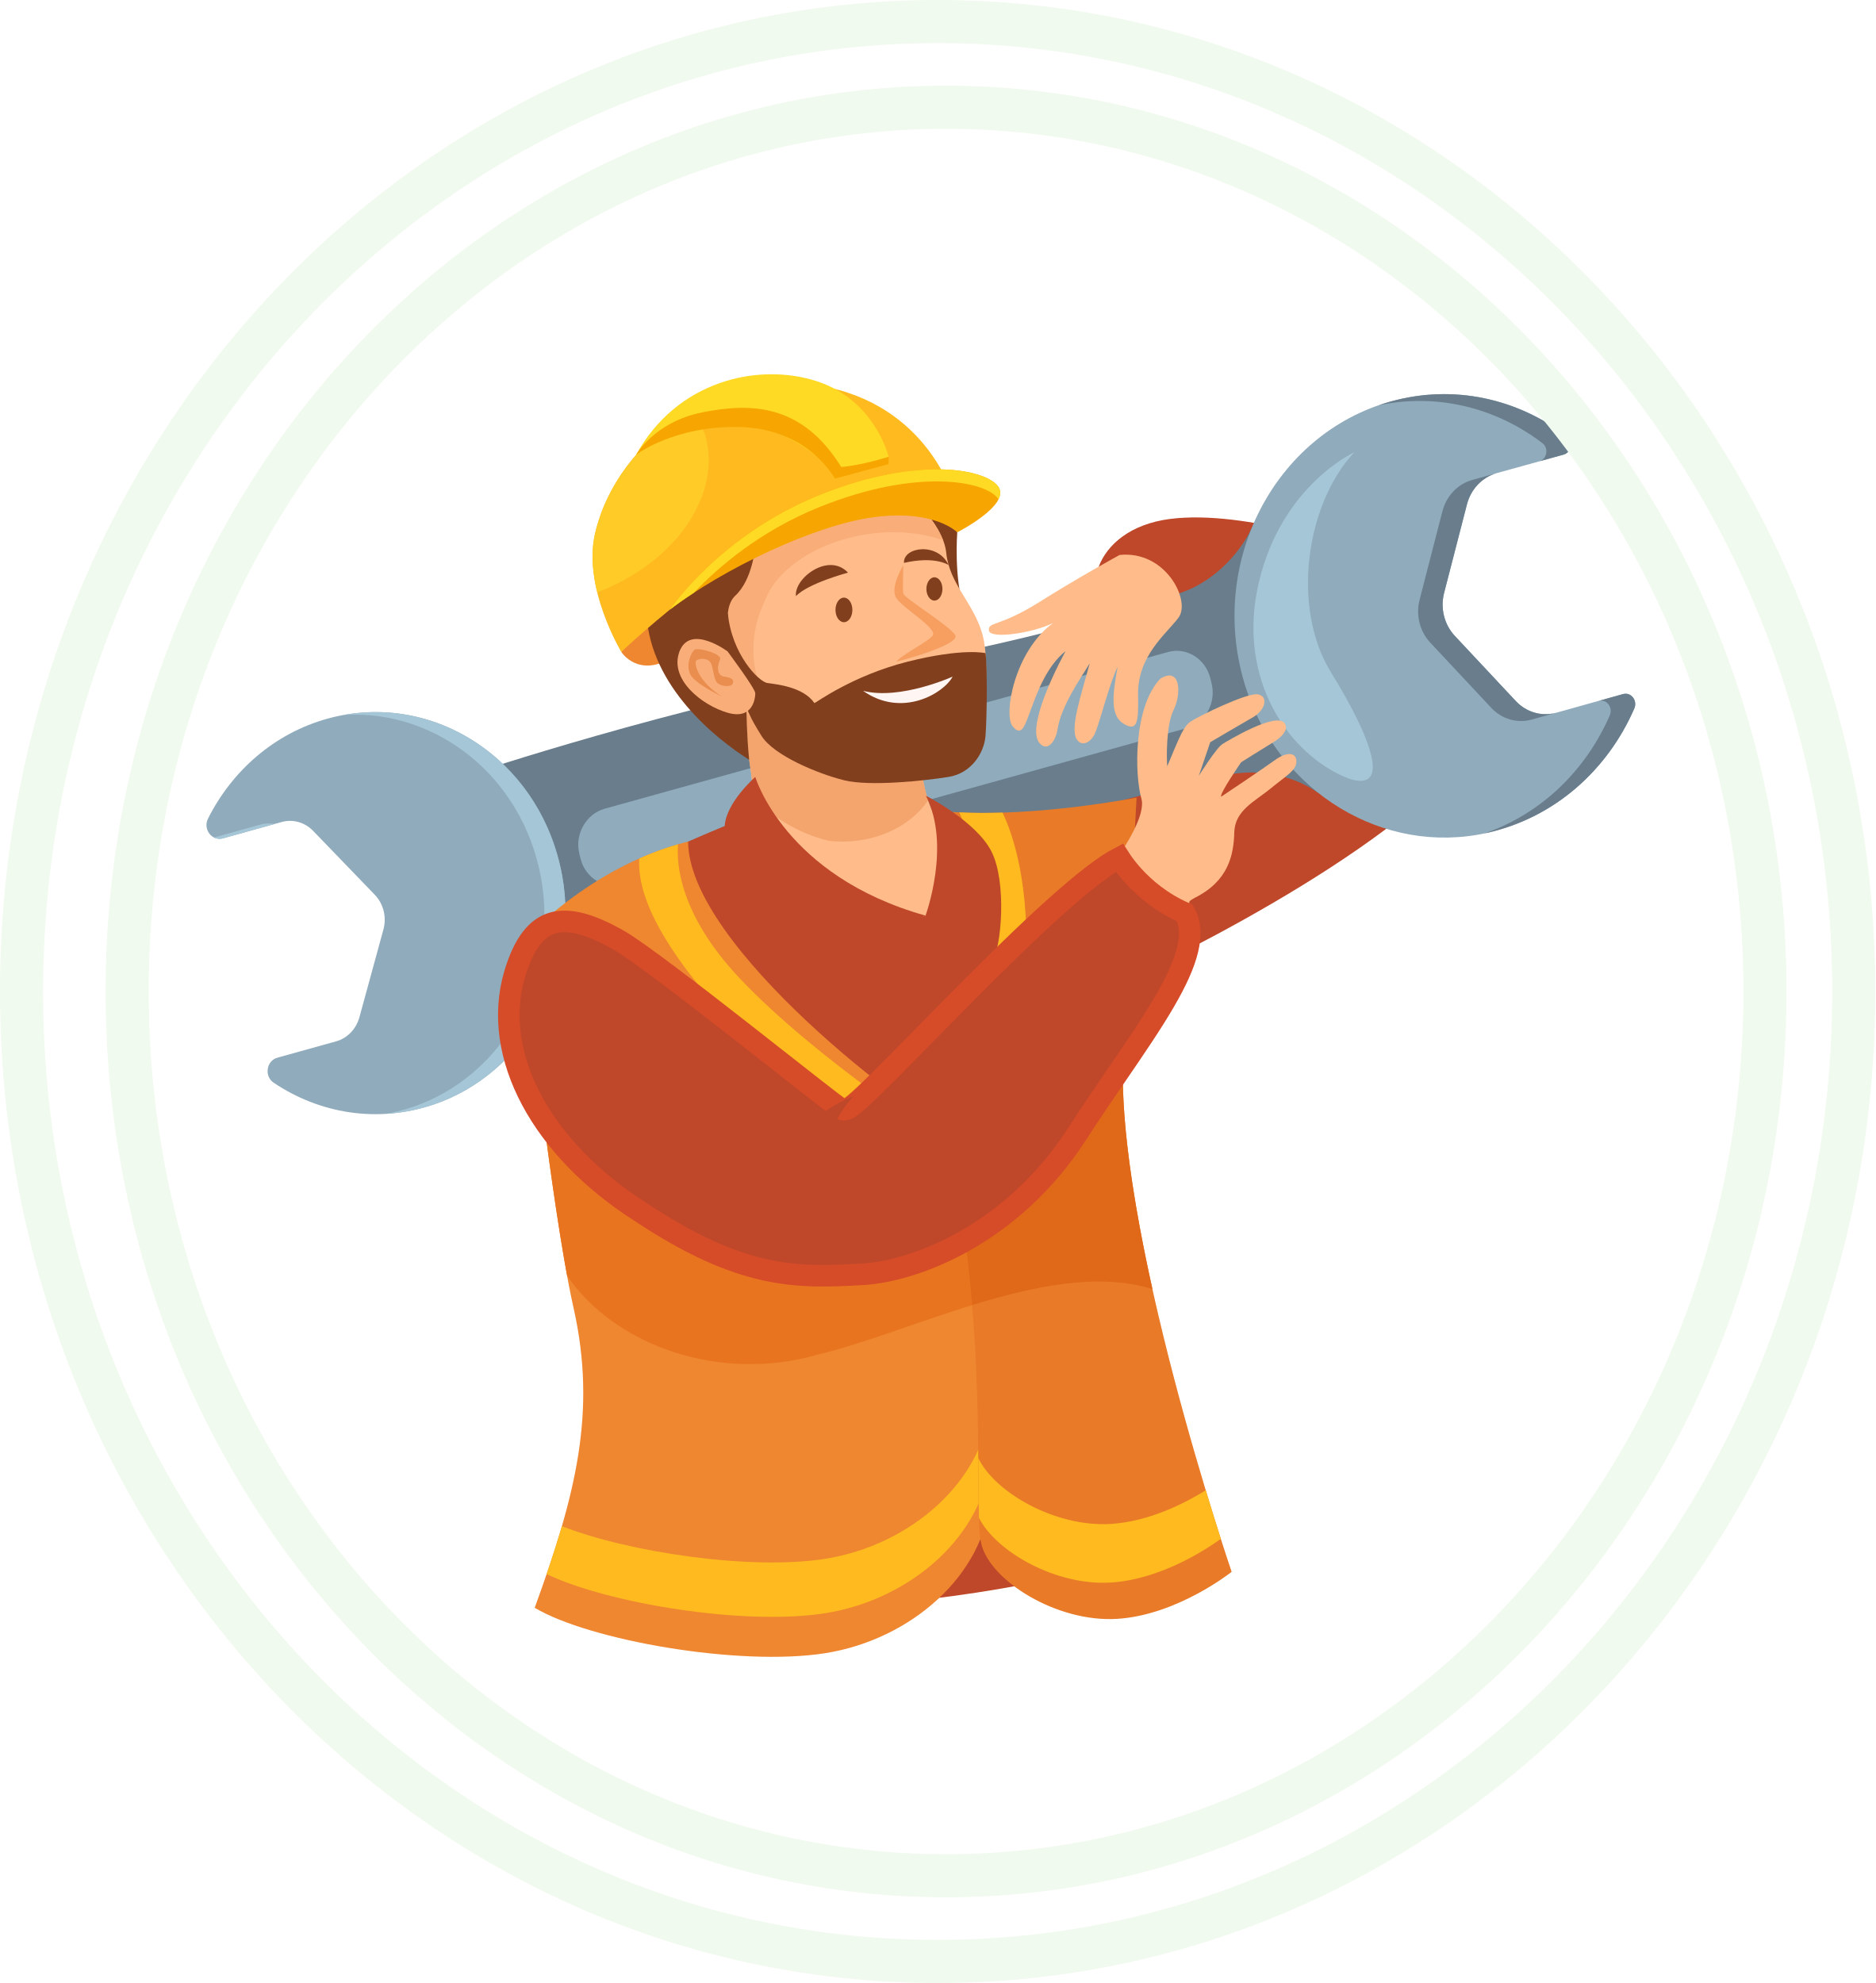
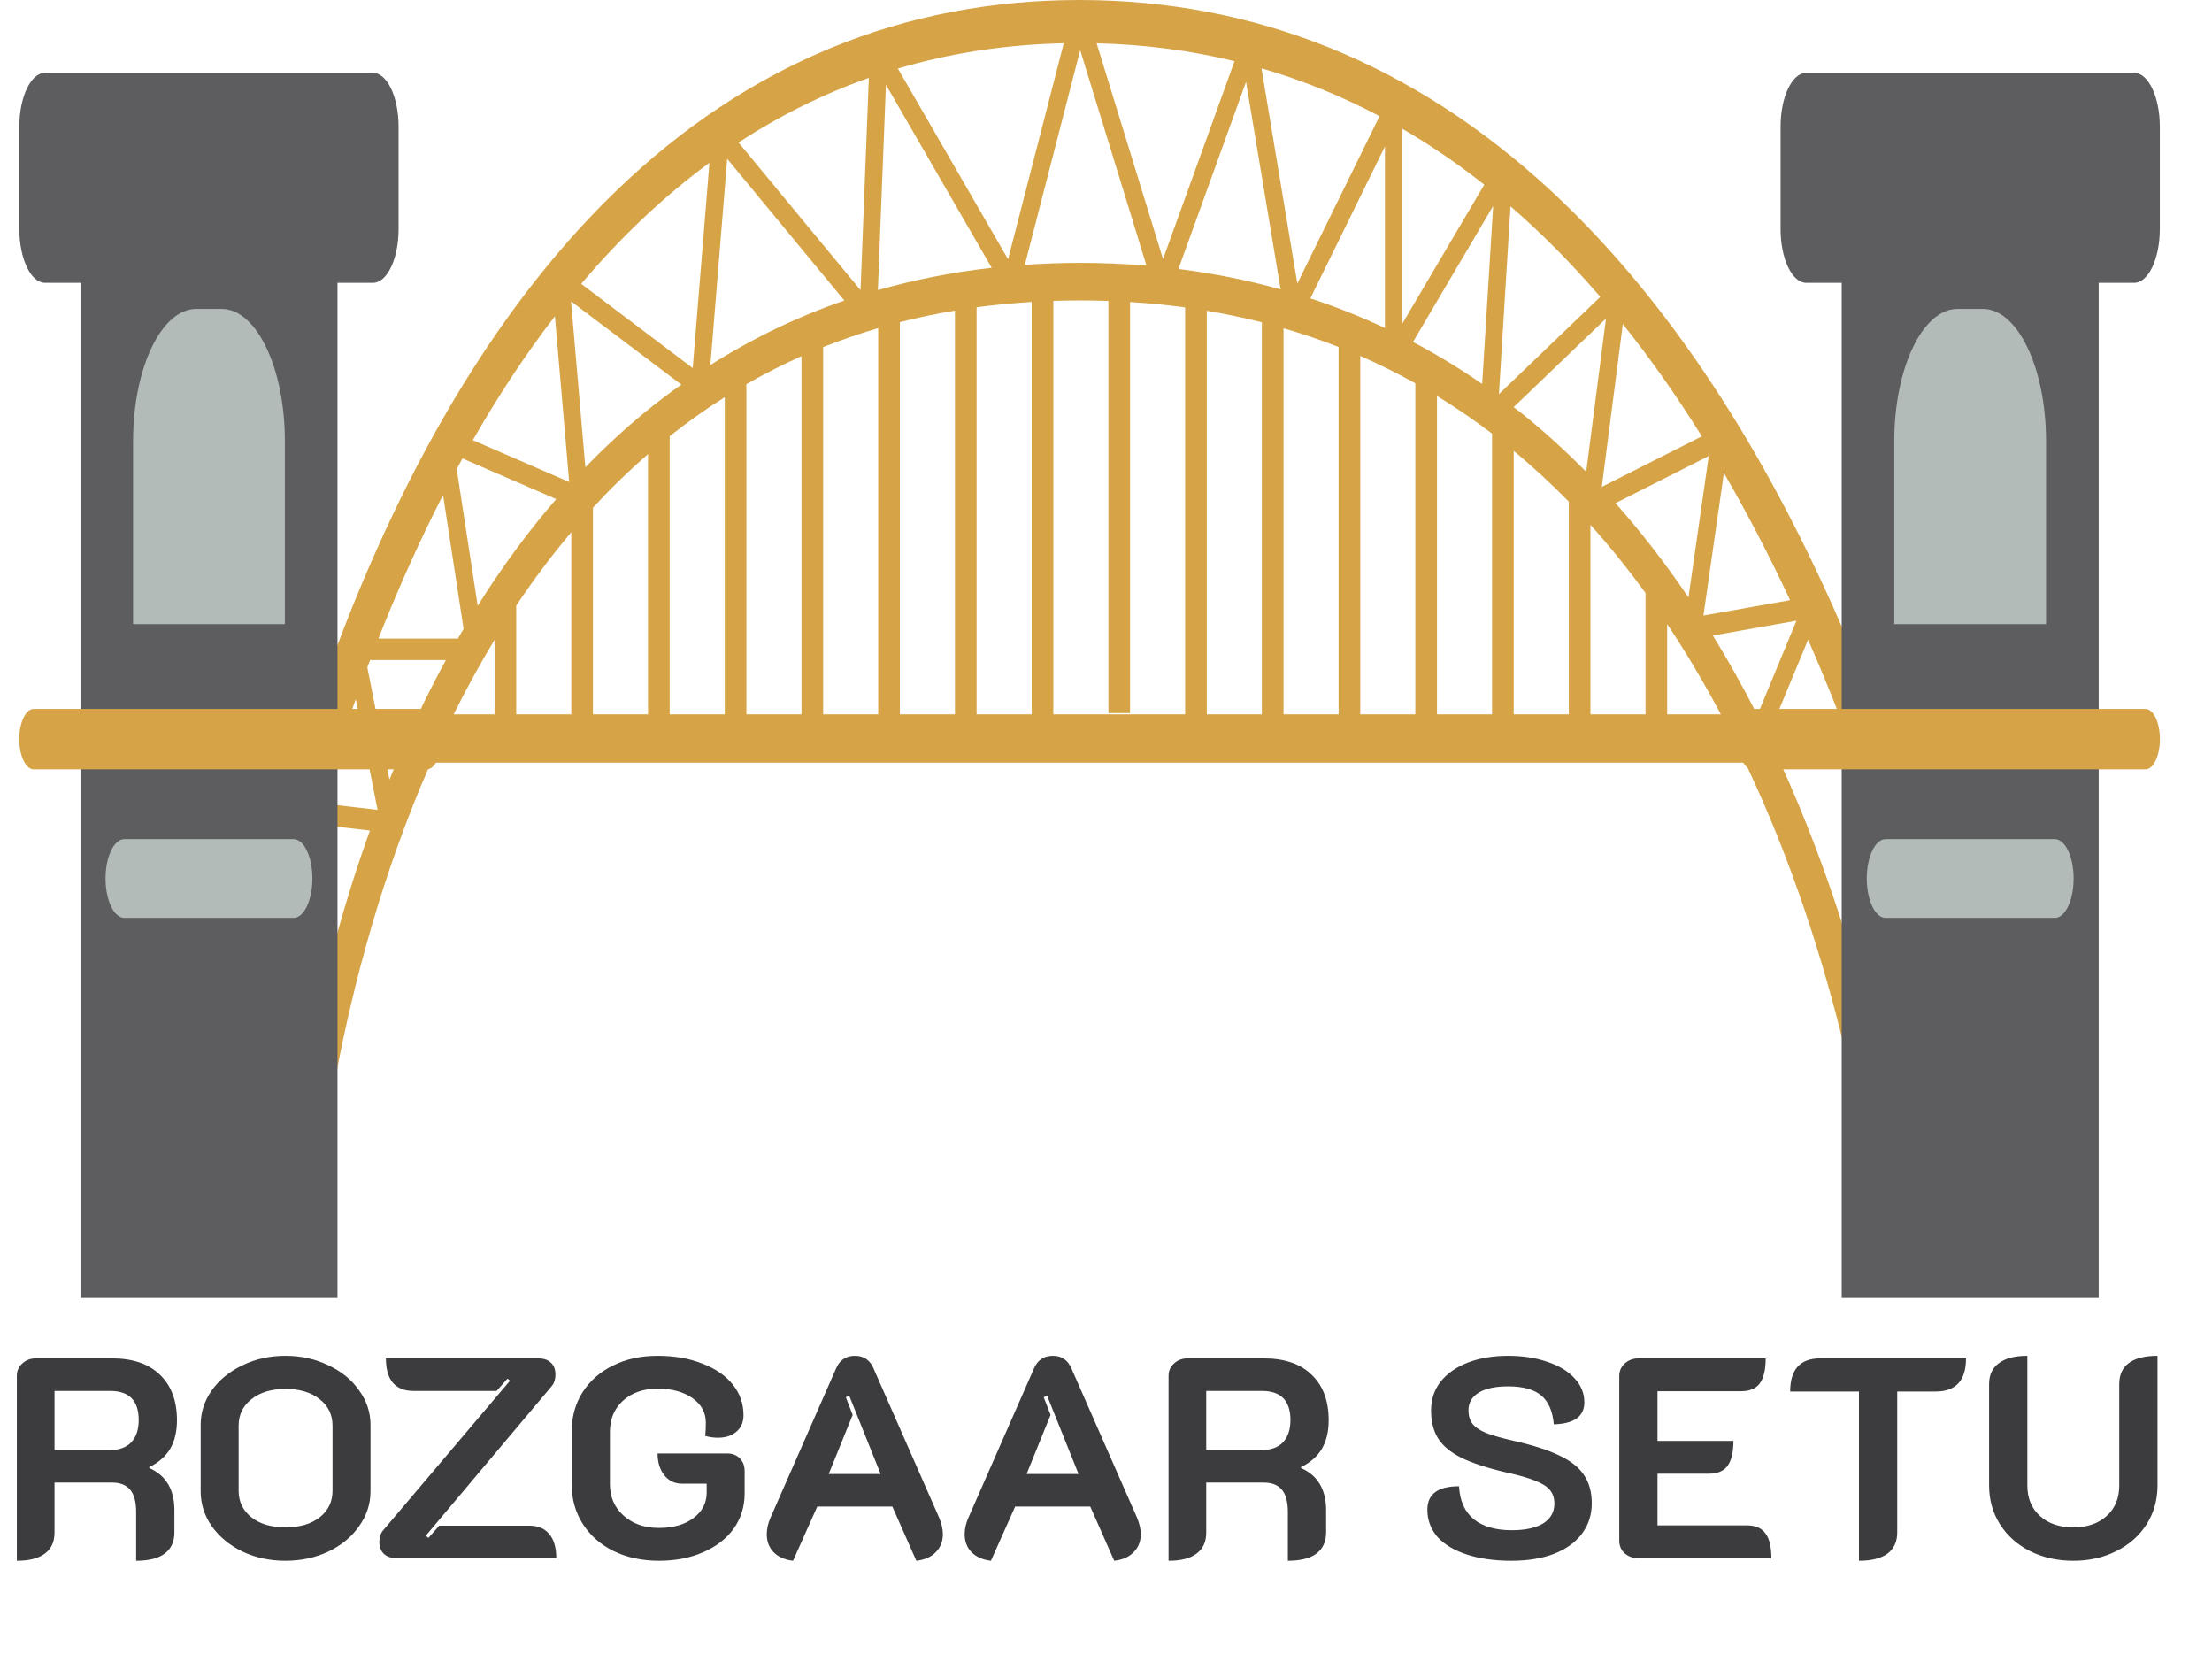
- <svg xmlns="http://www.w3.org/2000/svg" width="87" height="92" viewBox="0 0 87 92" fill="none">
-   <path d="M51.386 45.867C51.386 45.867 62.684 40.85 67.739 35.459C72.794 30.068 63.082 30.302 63.082 30.302L50.077 37.413L51.386 45.867Z" fill="#BF482A" />
-   <path d="M63.082 25.544C63.082 25.544 57.834 23.613 54.266 24.078C50.698 24.543 49.806 27.763 51.962 29.423C54.118 31.082 63.082 25.544 63.082 25.544Z" fill="#BF482A" />
-   <path d="M40.466 31.064C49.836 29.315 52.914 28.03 54.536 27.579C56.159 27.127 57.45 25.786 58.053 24.537C58.657 23.287 60.663 30.334 60.663 30.334C60.663 30.334 62.189 37.515 61.084 36.741C59.979 35.967 58.257 35.578 56.635 36.029C55.013 36.481 51.709 36.856 42.737 40.211C33.766 43.564 24.993 45.567 24.993 45.567L20.186 41.596L21.947 35.881C21.946 35.88 31.096 32.814 40.466 31.064Z" fill="#697D8C" />
-   <path d="M72.697 20.247C73.002 20.481 72.904 20.991 72.538 21.092C71.369 21.416 69.438 21.95 69.438 21.95C68.766 22.137 68.239 22.689 68.056 23.399L66.996 27.507C66.812 28.217 67.002 28.976 67.49 29.499L70.321 32.524C70.811 33.047 71.526 33.254 72.198 33.067C72.198 33.067 74.126 32.528 75.295 32.201C75.669 32.097 75.98 32.501 75.819 32.873C74.58 35.717 72.131 37.943 68.97 38.644C64.201 39.702 59.351 36.773 57.791 31.888C55.969 26.18 59.11 20.131 64.521 18.626C67.451 17.81 70.42 18.502 72.697 20.247Z" fill="#8FABBC" />
-   <path d="M71.061 33.383C70.389 33.57 69.674 33.364 69.185 32.841L66.354 29.815C65.865 29.293 65.676 28.534 65.859 27.823L66.919 23.716C67.102 23.006 67.629 22.454 68.301 22.267C68.301 22.267 68.787 22.132 69.419 21.957C68.756 22.149 68.237 22.697 68.056 23.4L66.996 27.507C66.813 28.217 67.002 28.976 67.49 29.499L70.321 32.524C70.806 33.042 71.512 33.249 72.179 33.071C71.547 33.247 71.061 33.383 71.061 33.383Z" fill="#697D8C" />
-   <path d="M71.56 20.563C69.433 18.933 66.702 18.223 63.962 18.801C64.146 18.738 64.332 18.678 64.522 18.626C67.452 17.811 70.42 18.502 72.697 20.247C73.002 20.482 72.904 20.991 72.538 21.092C72.204 21.185 71.807 21.295 71.412 21.404C71.768 21.296 71.862 20.795 71.56 20.563Z" fill="#697D8C" />
-   <path d="M68.879 38.662C71.533 37.744 73.584 35.711 74.682 33.188C74.842 32.821 74.538 32.422 74.169 32.516C74.565 32.405 74.961 32.295 75.295 32.201C75.669 32.096 75.98 32.501 75.819 32.872C74.58 35.717 72.131 37.943 68.97 38.644C68.94 38.651 68.909 38.656 68.879 38.662Z" fill="#697D8C" />
-   <path d="M26.083 40.638C26.908 45.223 24.324 49.816 20.126 51.241C17.506 52.129 14.815 51.659 12.692 50.228C12.248 49.93 12.359 49.212 12.867 49.071L15.592 48.313C16.113 48.168 16.524 47.743 16.674 47.195L17.788 43.123C17.945 42.55 17.791 41.931 17.388 41.513L14.527 38.547C14.142 38.148 13.587 37.992 13.065 38.137L10.34 38.895C9.832 39.037 9.403 38.47 9.65 37.979C10.764 35.766 12.713 34.032 15.185 33.344C20.091 31.98 25.118 35.272 26.083 40.638Z" fill="#8FABBC" />
-   <path d="M19.147 51.357C23.345 49.933 25.929 45.339 25.105 40.755C24.255 36.033 20.26 32.918 15.97 33.168C20.615 32.339 25.169 35.558 26.083 40.639C26.908 45.223 24.324 49.816 20.126 51.241C19.387 51.491 18.643 51.63 17.908 51.673C18.321 51.599 18.735 51.497 19.147 51.357Z" fill="#A5C6D6" />
-   <path d="M12.086 38.254C12.303 38.194 12.526 38.188 12.74 38.228L10.34 38.896C10.192 38.937 10.054 38.913 9.933 38.853L12.086 38.254Z" fill="#A5C6D6" />
-   <path d="M26.876 39.607L26.935 39.845C27.16 40.75 28.073 41.288 28.928 41.05L55.062 33.779C55.917 33.541 56.433 32.606 56.208 31.7L56.149 31.463C55.924 30.558 55.041 30.012 54.185 30.25L28.051 37.52C27.196 37.758 26.651 38.702 26.876 39.607Z" fill="#8FABBC" />
-   <path d="M62.83 20.983C62.83 20.983 59.457 22.507 58.398 27.03C57.339 31.553 59.837 35.054 62.56 36.118C64.572 36.794 63.625 34.228 61.753 31.203C59.882 28.178 60.597 23.36 62.83 20.983Z" fill="#A5C6D6" />
-   <path d="M51.942 25.747C51.942 25.747 50.097 26.75 48.227 27.926C46.357 29.102 45.834 28.831 45.877 29.25C45.921 29.67 47.916 29.371 48.858 28.904C47.059 30.207 46.547 33.156 46.974 33.691C47.402 34.225 47.551 33.65 47.837 32.888C48.122 32.126 48.547 30.922 49.433 30.207C48.602 31.762 47.694 33.881 48.233 34.483C48.611 34.906 48.98 34.361 49.057 33.859C49.231 32.726 50.165 31.425 50.559 30.766C50.127 32.331 49.652 33.751 49.938 34.276C50.138 34.644 50.591 34.512 50.811 33.997C51.03 33.482 51.467 31.718 51.85 30.933C51.586 32.351 51.523 33.225 52.146 33.59C52.769 33.956 52.824 33.478 52.797 32.264C52.758 30.416 54.11 29.42 54.68 28.646C55.249 27.873 54.088 25.526 51.942 25.747Z" fill="#FFBC8A" />
-   <path d="M35.397 37.613C35.397 37.613 27.069 40.772 25.449 42.795C24.464 46.045 32.774 64.594 26.499 73.542C40.786 76.785 55.412 71.477 55.412 71.477C53.901 70.003 49.305 64.851 49.18 61.788C48.838 53.38 53.796 43.263 50.125 41.183C46.84 38.321 43.252 37.828 43.252 37.828L35.397 37.613Z" fill="#BF482A" />
-   <path d="M24.24 43.677C24.24 43.677 27.331 40.183 31.924 39.045C31.938 43.907 42.391 51.854 44.693 52.859C45.685 56.412 46.205 65.981 45.934 69.52C45.663 73.059 42.272 76.07 38.279 76.699C34.286 77.328 27.334 76.101 24.806 74.592C26.701 69.386 27.695 65.522 26.611 60.691C25.528 55.86 24.24 43.677 24.24 43.677Z" fill="#EF8630" />
-   <path d="M45.935 67.666C45.664 71.204 42.273 74.216 38.279 74.845C34.547 75.433 28.232 74.4 25.358 73.03C25.619 72.266 25.858 71.526 26.067 70.807C29.172 72.02 34.828 72.864 38.279 72.32C42.272 71.691 45.663 68.679 45.934 65.14C45.945 65.001 45.954 64.849 45.962 64.691C45.978 65.196 45.99 65.685 45.997 66.155C45.987 66.73 45.967 67.243 45.935 67.666Z" fill="#FFBA1F" />
-   <path d="M43.034 51.881C43.745 52.357 44.325 52.697 44.693 52.858C45.147 54.484 45.501 57.37 45.727 60.36C42.915 61.18 40.128 62.335 37.907 62.851C33.45 64.145 28.541 62.465 26.308 59.181C25.861 56.754 25.404 53.426 25.033 50.475C30.683 52.674 37.291 53.343 43.034 51.881Z" fill="#E8741F" />
-   <path d="M44.195 37.674C44.195 37.674 49.111 45.853 43.797 52.105C46 61.541 45.12 69.916 45.526 71.627C45.932 73.337 49.025 75.277 51.823 75.106C54.622 74.935 57.139 72.924 57.139 72.924C57.139 72.924 51.658 56.885 52.113 48.803C52.367 44.288 52.439 42.155 52.729 37.003C52.729 37.003 48.124 37.92 44.195 37.674Z" fill="#E87A28" />
-   <path d="M33.942 47.478C30.277 43.512 29.57 41.232 29.657 39.83C30.223 39.579 30.824 39.354 31.456 39.171C31.381 40.063 31.518 42.424 34.32 45.392C37.907 49.19 44.101 53.161 44.101 53.161C44.101 53.161 44.366 52.243 44.69 50.891C46.807 47.537 46.422 43.838 45.66 41.208C45.658 41.201 45.656 41.192 45.654 41.185C45.146 39.226 44.747 38.207 44.497 37.69C45.161 37.722 45.84 37.722 46.511 37.701C46.974 38.67 47.826 41.06 47.57 45.176C47.223 50.744 44.943 55.707 44.943 55.707C44.943 55.707 38.105 51.981 33.942 47.478Z" fill="#FFBA1F" />
-   <path d="M51.526 73.422C48.987 73.577 46.213 71.994 45.416 70.421C45.392 69.709 45.393 68.769 45.385 67.642C46.141 69.234 48.954 70.859 51.526 70.702C53.301 70.594 54.959 69.747 55.938 69.14C56.204 70.023 56.444 70.787 56.638 71.392C55.991 71.863 53.859 73.279 51.526 73.422Z" fill="#FFBA1F" />
-   <path d="M52.233 46.605C52.198 47.284 52.159 48.005 52.114 48.803C51.946 51.789 52.588 55.86 53.465 59.808C51.009 59.036 48.018 59.65 45.099 60.548C44.881 57.957 44.493 55.084 43.798 52.105C43.958 51.916 44.108 51.725 44.25 51.533C47.306 50.569 50.065 48.96 52.233 46.605Z" fill="#E06919" />
-   <path d="M34.411 33.373C34.411 33.373 35.298 37.438 34.915 38.855C39.685 45.08 46.591 43.308 43.368 37.861C42.256 35.698 42.892 33.044 42.892 33.044L34.411 33.373Z" fill="#FFBC8A" />
-   <path d="M38.42 39.003C40.276 39.234 42.128 38.5 43.062 37.125C42.392 35.14 42.892 33.044 42.892 33.044L34.32 32.745C34.32 32.745 34.846 35.367 34.975 37.048C35.889 37.903 36.945 38.636 38.42 39.003Z" fill="#F4A56E" />
-   <path d="M42.937 42.479C42.937 42.479 40.313 43.789 40.042 46.325C35.234 44.143 33.569 39.402 33.622 38.322C33.677 37.242 35.039 36.045 35.039 36.045C35.039 36.045 36.396 40.644 42.937 42.479Z" fill="#BF482A" />
-   <path d="M42.953 36.917C42.953 36.917 45.289 38.097 46 39.513C46.711 40.928 46.474 43.965 46 44.703C44.409 42.756 42.937 42.478 42.937 42.478C42.937 42.478 44.138 39.218 42.953 36.917Z" fill="#BF482A" />
-   <path d="M51.133 40.673C51.421 40.346 51.595 40.147 51.595 40.147C52.215 39.285 53.167 37.797 52.951 37.048C52.636 35.957 52.572 32.79 53.836 31.482C54.776 30.912 54.816 32.187 54.451 32.926C54.086 33.666 54.122 35.205 54.15 35.553C54.784 34.021 54.928 33.685 55.255 33.464C55.583 33.243 57.885 32.106 58.372 32.216C58.858 32.326 58.703 32.95 58.119 33.282C57.535 33.614 56.146 34.435 56.146 34.435L55.614 35.995C55.614 35.995 56.43 34.691 56.715 34.517C57.002 34.344 59.122 33.065 59.572 33.526C59.778 33.737 59.624 34.101 59.069 34.438C58.515 34.774 57.58 35.364 57.58 35.364C57.58 35.364 56.556 36.841 56.653 36.962C56.653 36.962 58.587 35.672 59.14 35.269C59.694 34.865 60.128 34.898 60.144 35.315C60.16 35.733 59.671 35.985 58.95 36.58C58.231 37.174 57.288 37.589 57.261 38.618C57.234 39.647 57.002 40.868 55.436 41.649C55.352 41.693 55.269 41.747 55.185 41.807C55.041 42.783 54.778 43.891 54.428 45.05L51.133 40.673Z" fill="#FFBC8A" />
-   <path d="M39.094 51.476C39.059 51.467 39.03 51.451 39.023 51.447C39.01 51.44 38.996 51.431 38.983 51.422C38.956 51.405 38.923 51.382 38.885 51.355C38.809 51.301 38.706 51.223 38.579 51.127C38.325 50.934 37.973 50.66 37.553 50.331C37.185 50.043 36.765 49.713 36.312 49.357C35.727 48.898 35.086 48.394 34.428 47.88C33.262 46.968 32.048 46.027 31.016 45.251C29.979 44.471 29.138 43.868 28.709 43.623C27.395 42.871 26.4 42.605 25.65 42.818C24.912 43.027 24.312 43.734 23.88 45.183C22.749 48.983 25.179 53.333 29.68 56.202L29.683 56.205C32.05 57.78 33.866 58.55 35.467 58.907C37.068 59.264 38.469 59.212 40.027 59.119C42.468 58.973 46.961 57.266 49.954 52.628C50.58 51.658 51.21 50.736 51.807 49.864C52.663 48.612 53.45 47.462 54.054 46.416C54.565 45.533 54.933 44.743 55.097 44.049C55.256 43.383 55.221 42.823 54.963 42.357C53.883 41.884 53.104 41.21 52.594 40.651C52.334 40.366 52.142 40.11 52.015 39.924C51.982 39.876 51.953 39.832 51.929 39.794C51.599 39.965 51.199 40.233 50.741 40.582C50.199 40.995 49.587 41.513 48.935 42.099C47.63 43.271 46.169 44.707 44.786 46.099C44.115 46.774 43.461 47.44 42.852 48.06C42.208 48.716 41.614 49.32 41.106 49.828C40.611 50.323 40.191 50.733 39.877 51.014C39.721 51.155 39.587 51.268 39.481 51.345C39.429 51.383 39.377 51.417 39.328 51.441C39.303 51.453 39.273 51.466 39.24 51.474C39.209 51.482 39.155 51.491 39.094 51.476Z" fill="#BF482A" />
-   <path d="M39.094 51.476L39.144 51.315M39.094 51.476C39.059 51.467 39.03 51.451 39.023 51.447C39.01 51.44 38.996 51.431 38.983 51.422C38.956 51.405 38.923 51.382 38.885 51.355C38.809 51.301 38.706 51.223 38.579 51.127C38.325 50.934 37.973 50.66 37.553 50.331C37.185 50.043 36.765 49.713 36.312 49.357C35.727 48.898 35.086 48.394 34.428 47.88C33.262 46.968 32.048 46.027 31.016 45.251C29.979 44.471 29.138 43.868 28.709 43.623C27.395 42.871 26.4 42.605 25.65 42.818C24.912 43.027 24.312 43.734 23.88 45.183C22.749 48.983 25.179 53.333 29.68 56.202L29.683 56.205C32.05 57.78 33.866 58.55 35.467 58.907C37.068 59.264 38.469 59.212 40.027 59.119C42.468 58.973 46.961 57.266 49.954 52.628C50.58 51.658 51.21 50.736 51.807 49.864C52.663 48.612 53.45 47.462 54.054 46.416C54.565 45.533 54.933 44.743 55.097 44.049C55.256 43.383 55.221 42.823 54.963 42.357C53.883 41.884 53.104 41.21 52.594 40.651C52.334 40.366 52.142 40.11 52.015 39.924C51.982 39.876 51.953 39.832 51.929 39.794C51.599 39.965 51.199 40.233 50.741 40.582C50.199 40.995 49.587 41.513 48.935 42.099C47.63 43.271 46.169 44.707 44.786 46.099C44.115 46.774 43.461 47.44 42.852 48.06C42.208 48.716 41.614 49.32 41.106 49.828C40.611 50.323 40.191 50.733 39.877 51.014C39.721 51.155 39.587 51.268 39.481 51.345C39.429 51.383 39.377 51.417 39.328 51.441C39.303 51.453 39.273 51.466 39.24 51.474C39.209 51.482 39.155 51.491 39.094 51.476Z" stroke="#D64B28" />
-   <path d="M39.598 50.856C39.598 50.856 36.901 53.56 38.948 57.128C36.52 55.624 35.86 52.309 39.598 50.856Z" fill="#BF482A" />
-   <path d="M44.409 24.696C44.409 24.696 44.24 26.899 44.748 28.281C42.648 28.07 40.888 23.765 40.888 23.765C40.888 23.765 43.731 22.856 44.409 24.696Z" fill="#823F1D" />
-   <path d="M41.82 22.633C41.82 22.633 43.751 24.185 43.899 25.651C44.047 27.116 45.185 27.979 45.581 29.444C45.977 30.91 45.631 33.885 45.136 34.919C44.641 35.954 37.464 36.557 34.94 33.41C33.158 31.427 32.02 28.41 32.02 26.815C32.02 25.22 39.692 22.418 41.82 22.633Z" fill="#FFBC8A" />
-   <path d="M41.82 22.633C41.82 22.633 43.271 23.801 43.753 25.067C40.591 23.957 36.416 25.439 35.488 27.864C34.028 30.917 35.705 33.968 38.724 35.459C37.22 35.128 35.806 34.49 34.941 33.41C33.159 31.427 32.021 28.41 32.021 26.815C32.021 25.22 39.692 22.418 41.82 22.633Z" fill="#F9AE7A" />
-   <path d="M45.721 30.302C45.721 30.302 44.695 30.049 42.118 30.695C39.542 31.342 37.832 32.622 37.783 32.619C37.263 31.86 36.02 31.75 35.602 31.687C35.184 31.625 33.94 30.325 33.768 28.459C33.223 29.248 32.814 29.733 32.814 29.733C32.814 29.733 34.01 30.757 34.319 31.838C34.629 32.919 34.76 33.23 35.329 34.142C35.899 35.054 37.944 35.895 39.151 36.198C40.359 36.5 42.944 36.216 44.005 36.045C45.067 35.874 45.656 34.935 45.72 34.142C45.786 33.349 45.809 30.94 45.721 30.302Z" fill="#823F1D" />
-   <path d="M28.824 30.246C28.824 30.246 29.583 31.462 31.173 30.518C31.171 28.837 30.731 27.864 30.731 27.864L28.824 30.246Z" fill="#EF8630" />
-   <path d="M35.039 25.356C35.039 25.356 34.919 26.89 34.112 27.636C33.306 28.381 34.112 30.596 34.112 30.596C34.112 30.596 32.195 29.359 31.525 30.221C32.5 31.055 33.283 31.082 33.283 31.082L34.63 32.919C34.63 32.919 34.637 34.074 34.756 35.252C33.209 34.27 30.183 31.861 29.992 28.5C29.802 25.139 35.039 25.356 35.039 25.356Z" fill="#823F1D" />
-   <path d="M33.753 30.221C33.753 30.221 32.02 28.927 31.525 30.221C31.03 31.514 32.565 32.721 33.753 33.066C34.941 33.411 35.039 32.376 35.039 32.161C35.039 31.945 33.753 30.221 33.753 30.221Z" fill="#F9AE7A" />
-   <path d="M33.496 32.317C33.496 32.317 32.238 31.728 32.021 31.285C31.804 30.843 32.063 30.233 32.243 30.135C32.424 30.037 33.53 30.342 33.406 30.597C33.282 30.852 33.225 31.339 33.598 31.391C33.97 31.442 34.072 31.55 33.993 31.718C33.914 31.885 33.507 31.855 33.304 31.708C33.101 31.56 33.103 31.01 32.978 30.764C32.853 30.518 32.447 30.538 32.311 30.636C32.176 30.735 32.361 31.614 33.496 32.317Z" fill="#EA8E50" />
-   <path d="M28.824 30.246C28.824 30.246 35.238 24.118 39.54 23.596C43.842 23.075 44.331 23.363 44.331 23.363C44.331 23.363 43.302 19.063 38.482 17.984C33.663 16.905 28.643 20.276 27.605 24.76C27.025 27.267 28.824 30.246 28.824 30.246Z" fill="#FFBA1F" />
-   <path d="M27.605 24.76C28.159 22.368 29.846 20.294 32.031 19.041C33.137 20.14 33.018 22.057 32.473 23.244C31.686 25.127 29.915 26.628 27.709 27.485C27.497 26.622 27.396 25.661 27.605 24.76Z" fill="#FFCB27" />
-   <path d="M31.078 28.281C31.078 28.281 33.385 24.839 38.01 22.969C42.635 21.099 45.85 21.779 46.339 22.622C46.827 23.465 44.409 24.697 44.409 24.697C44.409 24.697 43.386 23.637 40.592 23.987C37.797 24.338 33.514 26.422 31.078 28.281Z" fill="#F7A500" />
-   <path d="M38.005 23.529C35.236 24.649 33.299 26.332 32.19 27.502C31.791 27.763 31.416 28.024 31.079 28.281C31.079 28.281 33.385 24.839 38.011 22.969C42.636 21.099 45.85 21.779 46.339 22.622C46.438 22.791 46.415 22.977 46.321 23.165C45.798 22.33 42.599 21.672 38.005 23.529Z" fill="#FFDA24" />
-   <path d="M29.507 21.105C29.507 21.105 33 18.716 35.708 19.896C38.417 21.076 38.733 22.205 38.733 22.205L41.227 21.194C41.227 21.194 40.602 18.555 37.875 17.681C35.148 16.806 31.387 17.675 29.507 21.105Z" fill="#FFDA24" />
-   <path d="M29.507 21.105C29.507 21.105 30.359 19.572 32.593 19.129C34.828 18.687 37.198 18.716 39.026 21.665C39.907 21.606 41.227 21.193 41.227 21.193V21.532L38.733 22.205C38.733 22.205 37.525 19.921 34.407 19.816C31.29 19.711 29.507 21.105 29.507 21.105Z" fill="#F7A500" />
-   <path d="M39.341 26.567C39.341 26.567 37.469 27.068 36.927 27.658C36.825 26.832 38.438 25.603 39.341 26.567Z" fill="#823F1D" />
-   <path d="M41.937 26.115C41.893 25.37 43.505 25.137 44.006 26.213C43.974 26.197 43.363 25.79 41.937 26.115Z" fill="#823F1D" />
-   <path d="M44.012 26.226C44.01 26.221 44.008 26.218 44.006 26.213C44.007 26.213 44.009 26.215 44.009 26.215L44.012 26.226Z" fill="#540F0A" />
-   <path d="M41.908 26.223C41.908 26.223 41.865 27.334 41.908 27.542C41.951 27.75 44.062 29.032 44.315 29.466C44.568 29.9 41.867 30.641 41.571 30.695C41.993 30.279 42.964 29.827 43.259 29.502C43.555 29.177 41.867 28.219 41.571 27.731C41.276 27.244 41.908 26.223 41.908 26.223Z" fill="#F79E61" />
-   <path d="M44.195 31.391C44.195 31.391 41.768 32.494 40.041 32.051C41.836 33.32 43.778 32.175 44.195 31.391Z" fill="#FFF5F3" />
-   <path d="M38.76 28.297C38.76 28.612 38.936 28.867 39.152 28.867C39.369 28.867 39.544 28.612 39.544 28.297C39.544 27.982 39.369 27.726 39.152 27.726C38.935 27.726 38.76 27.982 38.76 28.297Z" fill="#823F1D" />
-   <path d="M42.978 27.324C42.978 27.622 43.145 27.864 43.35 27.864C43.556 27.864 43.722 27.622 43.722 27.324C43.722 27.025 43.556 26.783 43.35 26.783C43.145 26.783 42.978 27.025 42.978 27.324Z" fill="#823F1D" />
-   <ellipse cx="43.5" cy="46" rx="42.5" ry="45" stroke="#F1FAEE" stroke-width="2" />
-   <path d="M81.881 46C81.881 68.729 64.802 87.025 43.89 87.025C22.977 87.025 5.899 68.729 5.899 46C5.899 23.271 22.977 4.975 43.89 4.975C64.802 4.975 81.881 23.271 81.881 46Z" stroke="#F1FAEE" stroke-width="2" />
+ <svg xmlns="http://www.w3.org/2000/svg" width="186" height="139" viewBox="0 0 186 139" fill="none">
+   <g id="Group">
+     <path id="Vector" d="M155.023 51.33L155.013 51.31V53.013C154.713 52.316 154.408 51.62 154.096 50.924C147.486 36.186 139.497 24.429 130.352 15.982C118.871 5.378 105.554 0 90.768 0C75.973 0 62.881 5.384 51.858 16.004C43.076 24.465 35.601 36.236 29.641 50.993C29.164 52.176 28.704 53.358 28.261 54.539V48.025L28.259 48.031L28.261 64.117H30.965L31.746 68.088L28.262 67.681L28.262 69.494L31.106 69.826C29.997 72.905 29.058 75.917 28.264 78.79L28.266 90.294C29.64 83.077 32.053 73.573 36.233 64.117H146.752C150.741 72.5 153.346 80.923 155.013 87.761V92.647L155.023 92.634V51.33ZM150.524 50.456L143.237 51.749L144.957 39.767C146.895 43.102 148.75 46.664 150.524 50.456ZM141.976 50.224C140.048 47.373 137.999 44.734 135.841 42.301L143.682 38.34L141.976 50.224ZM143.104 36.683L134.69 40.933L136.458 27.247C138.765 30.13 140.981 33.277 143.104 36.683ZM117.911 10.823C120.276 12.195 122.574 13.764 124.807 15.527L117.911 27.217V10.823ZM116 9.764L109.089 23.837L106.073 5.743C109.497 6.737 112.808 8.077 116 9.764ZM116.454 12.314V27.575C114.42 26.621 112.329 25.789 110.182 25.084L116.454 12.314ZM103.808 5.141L97.795 21.782L92.212 3.639C96.207 3.736 100.073 4.237 103.808 5.141ZM90.829 4.213L96.405 22.332C94.576 22.181 92.719 22.1 90.83 22.1C89.254 22.1 87.705 22.161 86.176 22.266L90.829 4.213ZM89.448 3.636L84.766 21.799L75.499 5.762C79.926 4.454 84.578 3.745 89.448 3.636ZM74.495 7.126L83.388 22.515C80.084 22.887 76.894 23.515 73.82 24.392L74.495 7.126ZM73.058 6.549L72.361 24.394L62.102 11.983C65.578 9.709 69.231 7.897 73.058 6.549ZM61.147 13.35L70.998 25.269C67.029 26.635 63.274 28.447 59.735 30.687L61.147 13.35ZM59.654 13.687L58.249 30.944L48.871 23.863C52.238 19.887 55.834 16.494 59.654 13.687ZM46.66 26.588L47.861 40.52L39.757 37.007C41.93 33.215 44.23 29.737 46.66 26.588ZM38.884 38.541L46.769 41.959C44.413 44.679 42.212 47.673 40.167 50.924L38.404 39.436C38.565 39.139 38.722 38.835 38.884 38.541ZM32.283 52.522C33.847 48.656 35.507 45.025 37.255 41.614L38.982 52.868C38.821 53.14 38.661 53.411 38.503 53.687H31.817C31.97 53.299 32.126 52.91 32.283 52.522ZM29.467 60.056C29.614 59.631 29.762 59.205 29.914 58.779L30.165 60.056H29.467ZM32.747 65.546L32.465 64.117H33.339C33.137 64.594 32.94 65.07 32.747 65.546ZM35.164 60.056H31.665L30.887 56.106C30.964 55.902 31.043 55.697 31.121 55.492H37.493C36.688 56.969 35.909 58.487 35.164 60.056ZM41.586 60.056H38.146C39.237 57.865 40.384 55.777 41.586 53.791V60.056ZM48.038 60.056H43.408V50.913C44.875 48.715 46.42 46.662 48.038 44.743V60.056ZM48.017 25.332L57.291 32.334C56.234 33.086 55.191 33.867 54.178 34.701C52.462 36.112 50.812 37.646 49.221 39.288L48.017 25.332ZM54.49 60.056H49.859V42.681C51.344 41.071 52.888 39.571 54.49 38.184V60.056ZM60.942 60.056H56.312V36.672C57.807 35.487 59.351 34.393 60.942 33.391V60.056ZM67.394 60.056H62.763V32.298C64.267 31.437 65.809 30.65 67.394 29.946V60.056ZM73.846 60.056H69.216V29.181C70.725 28.581 72.267 28.049 73.846 27.586V60.056ZM80.298 60.056H75.668V27.084C77.179 26.697 78.725 26.378 80.298 26.114V60.056ZM86.75 60.056H82.119V25.834C83.635 25.629 85.179 25.481 86.75 25.386V60.056ZM99.654 60.056H88.572V25.296C89.318 25.272 90.071 25.259 90.83 25.259C91.627 25.259 92.417 25.273 93.201 25.3V59.952H95.023V25.391C96.592 25.489 98.136 25.638 99.654 25.845V60.056ZM106.105 60.056H101.476V26.127C103.046 26.39 104.591 26.71 106.105 27.095V60.056ZM99.091 22.613L104.775 6.882L107.683 24.329C104.905 23.557 102.041 22.983 99.091 22.613ZM112.557 60.056H107.927V27.595C109.502 28.053 111.046 28.579 112.557 29.171V60.056ZM119.01 60.056H114.379V29.924C115.96 30.613 117.502 31.385 119.01 32.225V60.056ZM125.462 36.468V60.056H120.832V33.29C122.423 34.263 123.973 35.319 125.479 36.468H125.462ZM124.631 32.283C122.751 30.981 120.812 29.802 118.814 28.748L125.554 17.32L124.631 32.283ZM127.014 17.347C129.626 19.607 132.143 22.145 134.564 24.959L126.04 33.132L127.014 17.347ZM131.914 60.056H127.283V37.905C128.876 39.226 130.421 40.647 131.914 42.173V60.056ZM127.881 34.691C127.683 34.532 127.478 34.385 127.277 34.228L135.042 26.782L133.378 39.667C131.613 37.876 129.783 36.213 127.881 34.691ZM138.366 60.056H133.735V44.122C135.342 45.907 136.885 47.819 138.366 49.856V60.056ZM140.187 60.056V52.466C141.771 54.84 143.274 57.373 144.701 60.056H140.187ZM147.739 60.056C146.565 57.747 145.327 55.541 144.033 53.431L151.058 52.184L147.798 60.056H147.739ZM152.036 53.778C152.957 55.876 153.821 57.974 154.635 60.056H149.435L152.036 53.778ZM155.013 78.017C153.619 73.605 151.874 68.886 149.697 64.117H155.013V78.017Z" fill="#D6A447" />
+     <path id="Vector_2" d="M28.379 18.627H6.769V109.118H28.379V18.627Z" fill="#5D5D60" />
+     <path id="Vector_3" d="M33.515 19.262C33.515 21.757 32.549 23.78 31.357 23.78H3.785C2.594 23.78 1.627 21.757 1.627 19.262V10.642C1.627 8.147 2.593 6.124 3.785 6.124H31.357C32.549 6.124 33.515 8.147 33.515 10.642V19.262Z" fill="#5D5D60" />
+     <g id="Group_2">
+       <g id="Group_3">
+         <path id="Vector_4" d="M23.953 37.09C23.953 30.95 21.576 25.971 18.643 25.971H16.503C13.569 25.971 11.191 30.95 11.191 37.09V52.474H23.953V37.09Z" fill="#B2BBB7" />
+       </g>
+     </g>
+     <path id="Vector_5" d="M26.268 73.858C26.268 75.686 25.56 77.169 24.687 77.169H10.455C9.582 77.169 8.874 75.686 8.874 73.858C8.874 72.029 9.582 70.548 10.455 70.548H24.687C25.56 70.548 26.268 72.029 26.268 73.858Z" fill="#B2BBB7" />
+     <path id="Vector_6" d="M1.619 62.14C1.619 63.542 2.163 64.68 2.833 64.68H35.894C36.563 64.68 37.107 63.542 37.107 62.14C37.107 60.737 36.563 59.6 35.894 59.6H2.833C2.163 59.6 1.619 60.737 1.619 62.14Z" fill="#D6A447" />
+     <path id="Vector_7" d="M176.472 18.627H154.862V109.118H176.472V18.627Z" fill="#5D5D60" />
+     <path id="Vector_8" d="M149.724 19.262C149.724 21.757 150.69 23.78 151.882 23.78H179.454C180.646 23.78 181.612 21.757 181.612 19.262V10.642C181.612 8.147 180.646 6.124 179.454 6.124H151.882C150.69 6.124 149.724 8.147 149.724 10.642V19.262Z" fill="#5D5D60" />
+     <g id="Group_4">
+       <g id="Group_5">
+         <path id="Vector_9" d="M159.284 37.09C159.284 30.95 161.662 25.971 164.595 25.971H166.735C169.669 25.971 172.046 30.95 172.046 37.09V52.474H159.284V37.09Z" fill="#B2BBB7" />
+       </g>
+     </g>
+     <path id="Vector_10" d="M156.971 73.858C156.971 75.686 157.679 77.169 158.552 77.169H172.784C173.657 77.169 174.365 75.686 174.365 73.858C174.365 72.029 173.657 70.548 172.784 70.548H158.552C157.679 70.548 156.971 72.029 156.971 73.858Z" fill="#B2BBB7" />
+     <path id="Vector_11" d="M181.62 62.14C181.62 63.542 181.076 64.68 180.407 64.68H147.345C146.675 64.68 146.132 63.542 146.132 62.14C146.132 60.737 146.675 59.6 147.345 59.6H180.407C181.076 59.6 181.62 60.737 181.62 62.14Z" fill="#D6A447" />
+     <g id="text" filter="url(#filter0_d_2164_987)">
+       <path d="M1.416 115.664C1.416 115.248 1.568 114.904 1.872 114.632C2.176 114.344 2.56 114.2 3.024 114.2H9.432C11.16 114.2 12.496 114.656 13.44 115.568C14.4 116.48 14.88 117.76 14.88 119.408C14.88 120.352 14.688 121.152 14.304 121.808C13.92 122.448 13.336 122.96 12.552 123.344V123.416C13.96 124.04 14.664 125.224 14.664 126.968V128.84C14.664 129.608 14.392 130.2 13.848 130.616C13.304 131.016 12.504 131.216 11.448 131.216V127.112C11.448 126.264 11.28 125.64 10.944 125.24C10.608 124.84 10.096 124.64 9.408 124.64H4.584V128.84C4.584 129.624 4.312 130.216 3.768 130.616C3.24 131.016 2.456 131.216 1.416 131.216V115.664ZM9.264 121.904C10.032 121.904 10.624 121.688 11.04 121.256C11.456 120.808 11.664 120.184 11.664 119.384C11.664 117.752 10.864 116.936 9.264 116.936H4.584V121.904H9.264ZM24.001 131.216C22.689 131.216 21.489 130.96 20.401 130.448C19.313 129.92 18.449 129.208 17.809 128.312C17.185 127.416 16.873 126.44 16.873 125.384V119.792C16.873 118.736 17.185 117.768 17.809 116.888C18.449 115.992 19.313 115.288 20.401 114.776C21.489 114.248 22.689 113.984 24.001 113.984C25.313 113.984 26.513 114.248 27.601 114.776C28.705 115.288 29.569 115.992 30.193 116.888C30.833 117.768 31.153 118.736 31.153 119.792V125.384C31.153 126.44 30.833 127.416 30.193 128.312C29.569 129.208 28.705 129.92 27.601 130.448C26.513 130.96 25.313 131.216 24.001 131.216ZM24.001 128.408C25.201 128.408 26.161 128.128 26.881 127.568C27.601 126.992 27.961 126.248 27.961 125.336V119.864C27.961 118.936 27.601 118.192 26.881 117.632C26.161 117.056 25.201 116.768 24.001 116.768C22.817 116.768 21.865 117.056 21.145 117.632C20.425 118.192 20.065 118.936 20.065 119.864V125.336C20.065 126.248 20.425 126.992 21.145 127.568C21.865 128.128 22.817 128.408 24.001 128.408ZM33.36 131C32.912 131 32.552 130.88 32.28 130.64C32.024 130.384 31.896 130.048 31.896 129.632C31.896 129.248 31.992 128.936 32.184 128.696L42.888 116.072L42.672 115.904L41.76 116.936H34.752C34 116.936 33.424 116.704 33.024 116.24C32.64 115.776 32.448 115.096 32.448 114.2H45.24C45.72 114.2 46.08 114.32 46.32 114.56C46.576 114.784 46.704 115.12 46.704 115.568C46.704 115.952 46.608 116.264 46.416 116.504L35.808 129.104L36.024 129.296L36.936 128.264H44.496C45.232 128.264 45.792 128.496 46.176 128.96C46.576 129.424 46.776 130.104 46.776 131H33.36ZM55.414 131.216C53.99 131.216 52.718 130.944 51.598 130.4C50.494 129.856 49.63 129.096 49.006 128.12C48.382 127.144 48.07 126.032 48.07 124.784V120.368C48.07 119.12 48.374 118.016 48.982 117.056C49.606 116.08 50.462 115.328 51.55 114.8C52.638 114.256 53.886 113.984 55.294 113.984C56.702 113.984 57.95 114.2 59.038 114.632C60.142 115.048 60.998 115.632 61.606 116.384C62.214 117.136 62.518 118 62.518 118.976C62.518 119.568 62.318 120.032 61.918 120.368C61.534 120.704 61.014 120.872 60.358 120.872C60.038 120.872 59.686 120.824 59.302 120.728C59.334 120.344 59.35 119.968 59.35 119.6C59.35 118.752 58.974 118.064 58.222 117.536C57.47 117.008 56.494 116.744 55.294 116.744C54.11 116.744 53.142 117.08 52.39 117.752C51.654 118.424 51.286 119.296 51.286 120.368V124.784C51.286 125.856 51.67 126.736 52.438 127.424C53.206 128.112 54.198 128.456 55.414 128.456C56.598 128.456 57.558 128.184 58.294 127.64C59.046 127.08 59.422 126.36 59.422 125.48V124.736H57.358C56.75 124.736 56.254 124.504 55.87 124.04C55.486 123.56 55.294 122.944 55.294 122.192H61.126C61.574 122.192 61.934 122.328 62.206 122.6C62.478 122.872 62.614 123.232 62.614 123.68V125.552C62.614 126.656 62.31 127.64 61.702 128.504C61.094 129.352 60.238 130.016 59.134 130.496C58.046 130.976 56.806 131.216 55.414 131.216ZM66.683 131.216C65.995 131.136 65.451 130.896 65.05 130.496C64.666 130.096 64.475 129.592 64.475 128.984C64.475 128.52 64.587 128.04 64.811 127.544L70.306 115.04C70.611 114.336 71.138 113.984 71.891 113.984C72.626 113.984 73.147 114.336 73.451 115.04L78.947 127.544C79.171 128.072 79.282 128.552 79.282 128.984C79.282 129.592 79.082 130.096 78.683 130.496C78.299 130.896 77.754 131.136 77.05 131.216L75.034 126.656H68.722L66.683 131.216ZM74.05 123.92L71.41 117.344L71.123 117.464L71.698 118.952L69.683 123.92H74.05ZM83.323 131.216C82.635 131.136 82.091 130.896 81.691 130.496C81.307 130.096 81.115 129.592 81.115 128.984C81.115 128.52 81.227 128.04 81.451 127.544L86.947 115.04C87.251 114.336 87.779 113.984 88.531 113.984C89.267 113.984 89.787 114.336 90.091 115.04L95.587 127.544C95.811 128.072 95.923 128.552 95.923 128.984C95.923 129.592 95.723 130.096 95.323 130.496C94.939 130.896 94.395 131.136 93.691 131.216L91.675 126.656H85.363L83.323 131.216ZM90.691 123.92L88.051 117.344L87.763 117.464L88.339 118.952L86.323 123.92H90.691ZM98.26 115.664C98.26 115.248 98.412 114.904 98.716 114.632C99.02 114.344 99.404 114.2 99.868 114.2H106.276C108.004 114.2 109.34 114.656 110.284 115.568C111.244 116.48 111.724 117.76 111.724 119.408C111.724 120.352 111.532 121.152 111.148 121.808C110.764 122.448 110.18 122.96 109.396 123.344V123.416C110.804 124.04 111.508 125.224 111.508 126.968V128.84C111.508 129.608 111.236 130.2 110.692 130.616C110.148 131.016 109.348 131.216 108.292 131.216V127.112C108.292 126.264 108.124 125.64 107.788 125.24C107.452 124.84 106.94 124.64 106.252 124.64H101.428V128.84C101.428 129.624 101.156 130.216 100.612 130.616C100.084 131.016 99.3 131.216 98.26 131.216V115.664ZM106.108 121.904C106.876 121.904 107.468 121.688 107.884 121.256C108.3 120.808 108.508 120.184 108.508 119.384C108.508 117.752 107.708 116.936 106.108 116.936H101.428V121.904H106.108ZM127.102 131.216C125.662 131.216 124.406 131.04 123.334 130.688C122.262 130.336 121.438 129.84 120.862 129.2C120.302 128.544 120.022 127.784 120.022 126.92C120.022 125.608 120.91 124.952 122.686 124.952C122.75 126.168 123.158 127.088 123.91 127.712C124.678 128.336 125.75 128.648 127.126 128.648C128.262 128.648 129.142 128.456 129.766 128.072C130.39 127.672 130.702 127.12 130.702 126.416C130.702 125.952 130.582 125.576 130.342 125.288C130.102 124.984 129.694 124.72 129.118 124.496C128.542 124.256 127.702 124.016 126.598 123.776C125.03 123.408 123.79 123 122.878 122.552C121.982 122.104 121.334 121.568 120.934 120.944C120.534 120.304 120.334 119.512 120.334 118.568C120.334 117.656 120.598 116.856 121.126 116.168C121.67 115.48 122.43 114.944 123.406 114.56C124.398 114.176 125.534 113.984 126.814 113.984C128.046 113.984 129.142 114.152 130.102 114.488C131.078 114.808 131.838 115.264 132.382 115.856C132.942 116.448 133.222 117.128 133.222 117.896C133.222 119.08 132.366 119.696 130.654 119.744C130.558 118.64 130.206 117.832 129.598 117.32C128.99 116.808 128.062 116.552 126.814 116.552C125.742 116.552 124.918 116.728 124.342 117.08C123.766 117.432 123.478 117.928 123.478 118.568C123.478 119.016 123.59 119.392 123.814 119.696C124.038 119.984 124.414 120.24 124.942 120.464C125.47 120.672 126.222 120.888 127.198 121.112C128.846 121.48 130.15 121.896 131.11 122.36C132.07 122.808 132.766 123.36 133.198 124.016C133.63 124.656 133.846 125.448 133.846 126.392C133.846 127.368 133.566 128.224 133.006 128.96C132.462 129.68 131.678 130.24 130.654 130.64C129.646 131.024 128.462 131.216 127.102 131.216ZM136.158 115.664C136.158 115.264 136.31 114.92 136.614 114.632C136.934 114.344 137.318 114.2 137.766 114.2H148.47C148.47 115.16 148.302 115.864 147.966 116.312C147.646 116.744 147.118 116.96 146.382 116.96H139.374V121.136H145.758C145.758 122.096 145.59 122.8 145.254 123.248C144.934 123.68 144.406 123.896 143.67 123.896H139.374V128.24H146.886C147.606 128.24 148.126 128.464 148.446 128.912C148.782 129.344 148.95 130.04 148.95 131H137.766C137.318 131 136.934 130.864 136.614 130.592C136.31 130.304 136.158 129.952 136.158 129.536V115.664ZM156.315 116.984H150.531C150.531 115.128 151.371 114.2 153.051 114.2H165.315C165.315 116.056 164.467 116.984 162.771 116.984H159.531V128.84C159.531 129.608 159.259 130.2 158.715 130.616C158.171 131.016 157.371 131.216 156.315 131.216V116.984ZM174.337 131.216C172.993 131.216 171.777 130.944 170.689 130.4C169.617 129.856 168.777 129.104 168.169 128.144C167.561 127.184 167.257 126.096 167.257 124.88V116.36C167.257 115.592 167.529 115.008 168.073 114.608C168.617 114.192 169.417 113.984 170.473 113.984V124.88C170.473 125.952 170.825 126.808 171.529 127.448C172.233 128.088 173.169 128.408 174.337 128.408C175.505 128.408 176.441 128.088 177.145 127.448C177.849 126.808 178.201 125.952 178.201 124.88V116.36C178.201 115.576 178.473 114.984 179.017 114.584C179.561 114.184 180.361 113.984 181.417 113.984V124.88C181.417 126.096 181.113 127.184 180.505 128.144C179.897 129.104 179.049 129.856 177.961 130.4C176.889 130.944 175.681 131.216 174.337 131.216Z" fill="#3C3C3E" />
+     </g>
+   </g>
+   <defs>
+     <filter id="filter0_d_2164_987" x="1.416" y="113.984" width="181.001" height="18.232" filterUnits="userSpaceOnUse" color-interpolation-filters="sRGB">
+       <feFlood flood-opacity="0" result="BackgroundImageFix" />
+       <feColorMatrix in="SourceAlpha" type="matrix" values="0 0 0 0 0 0 0 0 0 0 0 0 0 0 0 0 0 0 127 0" result="hardAlpha" />
+       <feOffset dx="1" dy="1" />
+       <feComposite in2="hardAlpha" operator="out" />
+       <feColorMatrix type="matrix" values="0 0 0 0 1 0 0 0 0 1 0 0 0 0 1 0 0 0 1 0" />
+       <feBlend mode="normal" in2="BackgroundImageFix" result="effect1_dropShadow_2164_987" />
+       <feBlend mode="normal" in="SourceGraphic" in2="effect1_dropShadow_2164_987" result="shape" />
+     </filter>
+   </defs>
</svg>
